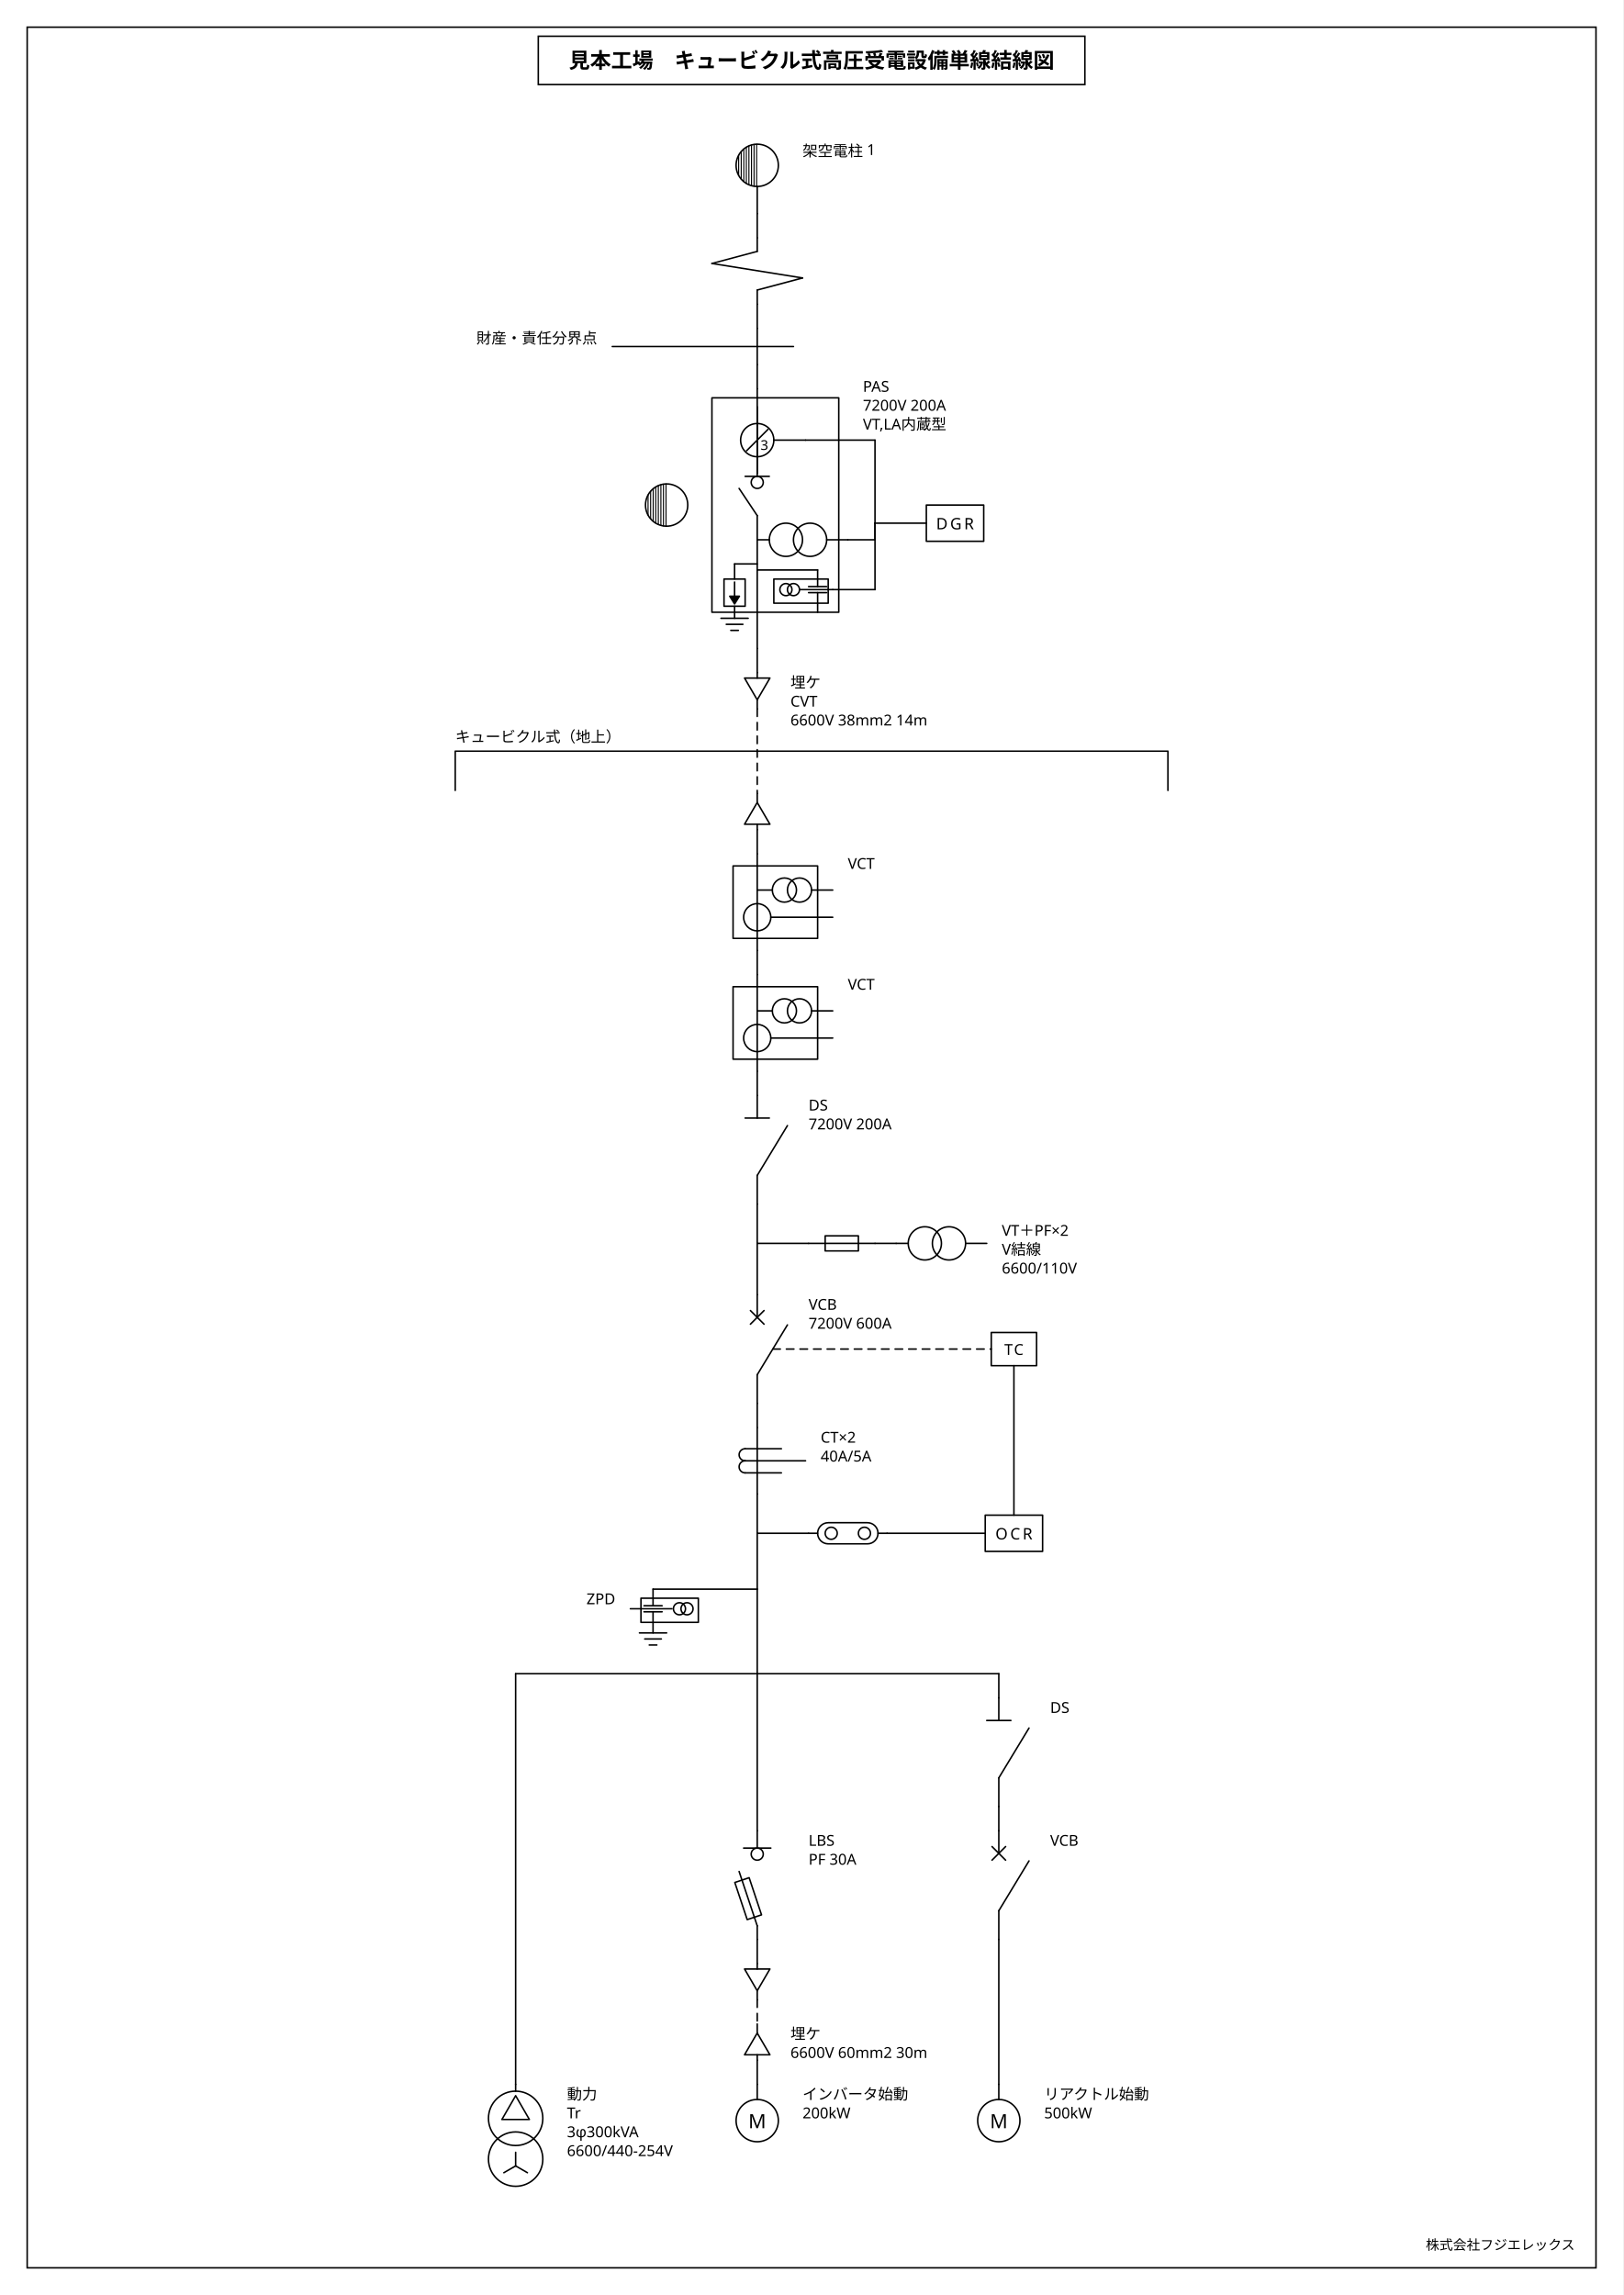
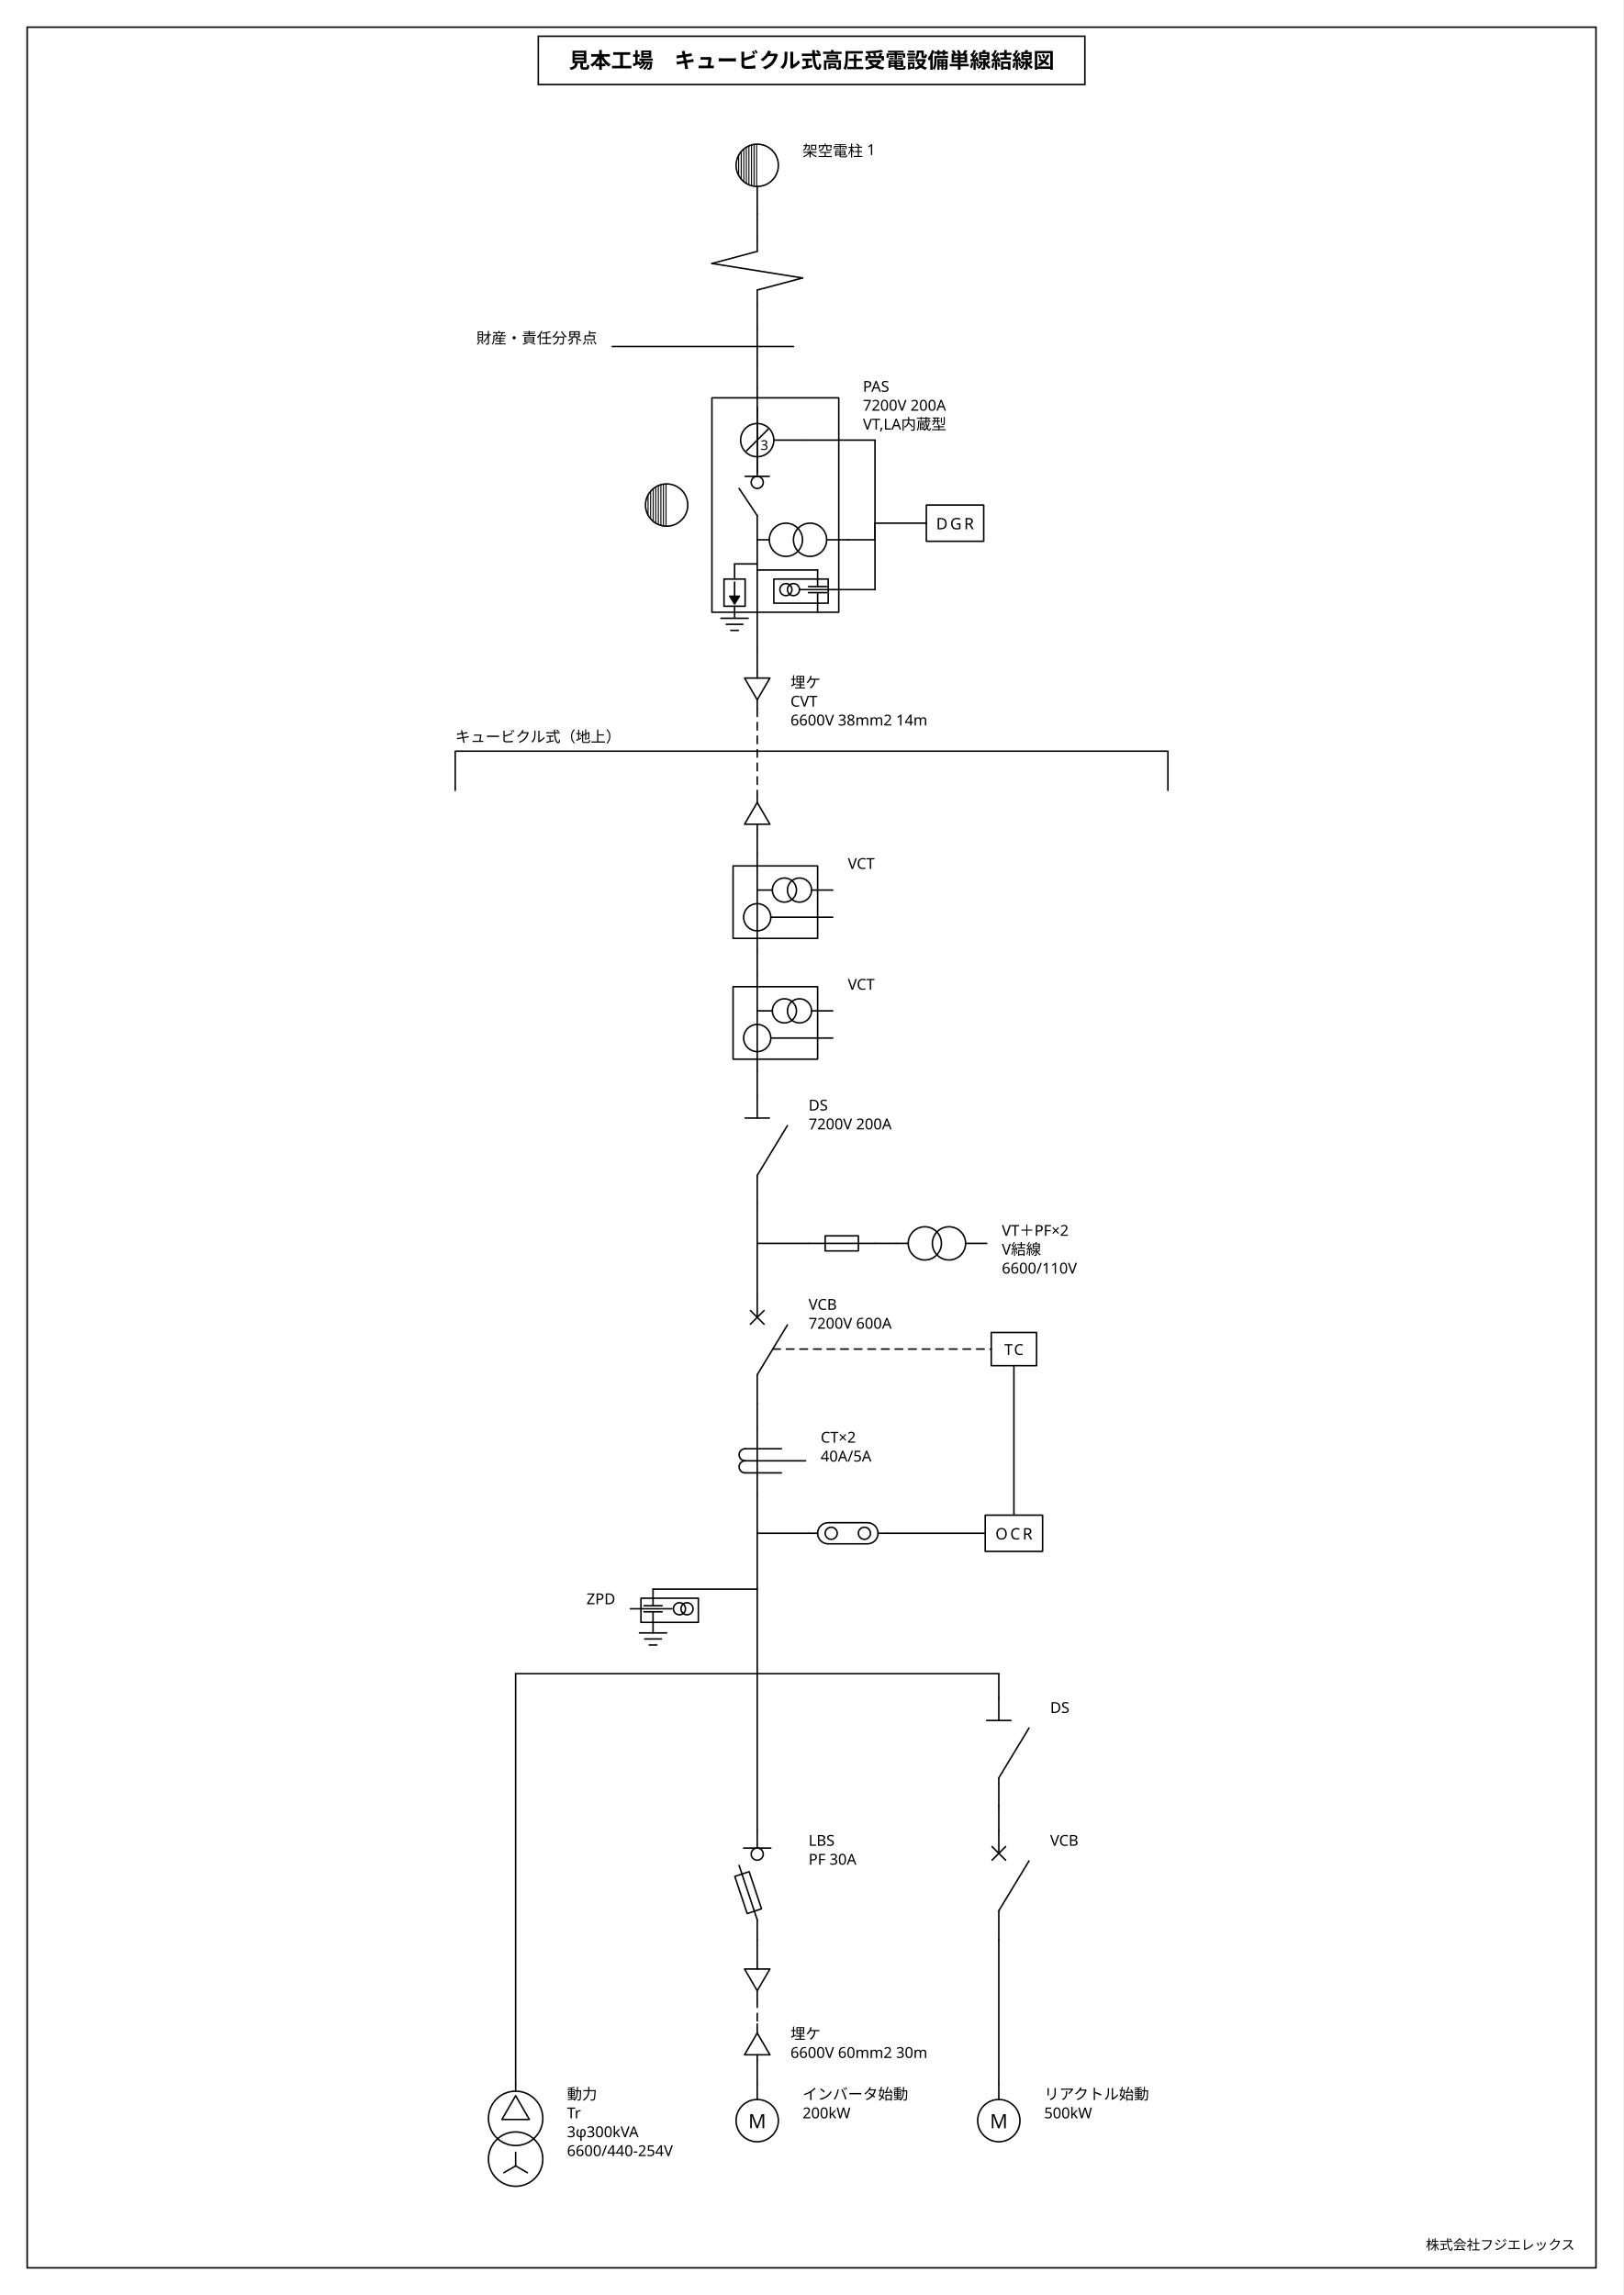
<svg xmlns="http://www.w3.org/2000/svg" viewBox="0 0 1075 1520" width="1075" height="1520">
  <rect x="0" y="0" width="1075" height="1520" fill="#fff" />
  <g stroke="#000" fill="none">
    <rect x="18" y="18" width="1039" height="1484" stroke-width="1" />
    <rect x="356.5" y="24" width="362" height="32" stroke-width="1" />
  </g>
  <text x="537.5" y="45" font-size="14" font-weight="700" text-anchor="middle" font-family="IPAGothic, 'IPAゴシック', 'Noto Sans JP', 'Hiragino Kaku Gothic ProN', 'Yu Gothic', sans-serif" fill="#000">見本工場　キュービクル式高圧受電設備単線結線図</text>
  <text x="1043" y="1490" font-size="9" text-anchor="end" font-family="IPAGothic, 'IPAゴシック', 'Noto Sans JP', 'Hiragino Kaku Gothic ProN', 'Yu Gothic', sans-serif" fill="#000">株式会社フジエレックス</text>
  <g transform="translate(501.5 93.5) scale(1)">
    <g stroke="#000" fill="none" stroke-linecap="round" stroke-linejoin="round" color="#000">
      <path d="M -200 404 L 272 404 M -200 404 L -200 430 M 272 404 L 272 430" fill="none" stroke-width="1" />
      <text x="-200" y="398" font-size="10" font-family="IPAGothic, 'IPAゴシック', 'Noto Sans JP', 'Hiragino Kaku Gothic ProN', 'Yu Gothic', sans-serif" fill="currentColor" stroke="none">キュービクル式（地上）</text>
      <line x1="0" y1="48" x2="0" y2="64" stroke-width="1" />
      <line x1="0" y1="108" x2="0" y2="124" stroke-width="1" />
      <line x1="0" y1="148" x2="0" y2="164" stroke-width="1" />
      <line x1="0" y1="280" x2="-15" y2="280" stroke-width="1" />
      <line x1="0" y1="284" x2="40" y2="284" stroke-width="1" />
      <line x1="32" y1="198" x2="78" y2="198" stroke-width="1" />
      <line x1="78" y1="198" x2="78" y2="253" stroke-width="1" />
      <line x1="60" y1="264" x2="78" y2="264" stroke-width="1" />
      <line x1="78" y1="264" x2="78" y2="253" stroke-width="1" />
      <line x1="50" y1="297" x2="78" y2="297" stroke-width="1" />
      <line x1="78" y1="297" x2="78" y2="253" stroke-width="1" />
      <line x1="78" y1="253" x2="112" y2="253" stroke-width="1" />
      <line x1="0" y1="336" x2="0" y2="352" stroke-width="1" />
      <line x1="0" y1="376" x2="0" y2="432" stroke-width="1" stroke-dasharray="5 4" />
      <line x1="0" y1="456" x2="0" y2="472" stroke-width="1" />
      <line x1="0" y1="536" x2="0" y2="552" stroke-width="1" />
      <line x1="0" y1="616" x2="0" y2="632" stroke-width="1" />
      <line x1="0" y1="704" x2="0" y2="730" stroke-width="1" />
      <line x1="0" y1="730" x2="34" y2="730" stroke-width="1" />
      <line x1="78" y1="730" x2="92" y2="730" stroke-width="1" />
      <line x1="0" y1="730" x2="0" y2="764" stroke-width="1" />
      <line x1="0" y1="836" x2="0" y2="852" stroke-width="1" />
      <line x1="0" y1="896" x2="0" y2="922" stroke-width="1" />
      <line x1="0" y1="922" x2="34" y2="922" stroke-width="1" />
      <line x1="86" y1="922" x2="151" y2="922" stroke-width="1" />
      <line x1="10.303" y1="800" x2="155" y2="800" stroke-width="1" stroke-dasharray="5 4" />
      <line x1="170" y1="811" x2="170" y2="910" stroke-width="1" />
      <line x1="0" y1="922" x2="0" y2="959" stroke-width="1" />
      <line x1="0" y1="959" x2="-69" y2="959" stroke-width="1" />
      <line x1="0" y1="959" x2="0" y2="1015" stroke-width="1" />
      <line x1="-160" y1="1015" x2="160" y2="1015" stroke-width="1" />
      <line x1="-160" y1="1015" x2="-160" y2="1287" stroke-width="1" />
      <line x1="0" y1="1015" x2="0" y2="1119" stroke-width="1" />
      <line x1="0" y1="1191" x2="0" y2="1207" stroke-width="1" />
      <line x1="0" y1="1231" x2="0" y2="1247" stroke-width="1" stroke-dasharray="5 4" />
      <line x1="0" y1="1271" x2="0" y2="1287" stroke-width="1" />
      <line x1="160" y1="1015" x2="160" y2="1031" stroke-width="1" />
      <line x1="160" y1="1103" x2="160" y2="1119" stroke-width="1" />
      <line x1="160" y1="1191" x2="160" y2="1287" stroke-width="1" />
      <g transform="translate(-16 0)">
        <circle cx="16" cy="16" r="14" fill="none" stroke-width="1" />
        <line x1="3.7" y1="9.313" x2="3.7" y2="22.687" stroke-width="0.7" />
        <line x1="5.4" y1="6.855" x2="5.4" y2="25.145" stroke-width="0.7" />
        <line x1="7.1" y1="5.193" x2="7.1" y2="26.807" stroke-width="0.7" />
        <line x1="8.8" y1="3.993" x2="8.8" y2="28.007" stroke-width="0.7" />
        <line x1="10.5" y1="3.126" x2="10.5" y2="28.874" stroke-width="0.7" />
        <line x1="12.2" y1="2.526" x2="12.2" y2="29.474" stroke-width="0.7" />
        <line x1="13.9" y1="2.158" x2="13.9" y2="29.842" stroke-width="0.7" />
        <line x1="15.6" y1="2.006" x2="15.6" y2="29.994" stroke-width="0.7" />
        <line x1="16" y1="30" x2="16" y2="48" stroke-width="1" />
      </g>
      <text x="30" y="10" font-size="10" text-anchor="start" font-family="IPAGothic, 'IPAゴシック', 'Noto Sans JP', 'Hiragino Kaku Gothic ProN', 'Yu Gothic', sans-serif" fill="currentColor" stroke="none">
        <tspan x="30" dy="0">架空電柱 1</tspan>
      </text>
      <g transform="translate(-30 64)">
        <line x1="30" y1="0" x2="30" y2="9" stroke-width="1" />
        <line x1="30" y1="9" x2="0" y2="17" stroke-width="1" />
        <line x1="0" y1="17" x2="60" y2="26.6" stroke-width="1" />
        <line x1="60" y1="26.6" x2="30" y2="34.6" stroke-width="1" />
        <line x1="30" y1="34.6" x2="30" y2="44" stroke-width="1" />
      </g>
      <g transform="translate(-96 124)">
        <line x1="96" y1="0" x2="96" y2="24" stroke-width="1" />
        <line x1="0" y1="12" x2="120" y2="12" stroke-width="1" />
      </g>
      <text x="-106" y="134" font-size="10" text-anchor="end" font-family="IPAGothic, 'IPAゴシック', 'Noto Sans JP', 'Hiragino Kaku Gothic ProN', 'Yu Gothic', sans-serif" fill="currentColor" stroke="none">
        <tspan x="-106" dy="0">財産・責任分界点</tspan>
      </text>
      <g transform="translate(-36 164)">
        <line x1="36" y1="0" x2="36" y2="6" stroke-width="1" />
        <rect x="6" y="6" width="84" height="142" fill="none" stroke-width="1" />
        <line x1="36" y1="6" x2="36" y2="58" stroke-width="1" />
        <line x1="28" y1="58" x2="44" y2="58" stroke-width="1" />
        <circle cx="36" cy="62" r="4" fill="none" stroke-width="1" />
        <line x1="36" y1="84" x2="24" y2="66" stroke-width="1" />
        <line x1="36" y1="84" x2="36" y2="172" stroke-width="1" />
      </g>
      <text x="70" y="166" font-size="10" text-anchor="start" font-family="IPAGothic, 'IPAゴシック', 'Noto Sans JP', 'Hiragino Kaku Gothic ProN', 'Yu Gothic', sans-serif" fill="currentColor" stroke="none">
        <tspan x="70" dy="0">PAS</tspan>
        <tspan x="70" dy="12.5">7200V 200A</tspan>
        <tspan x="70" dy="12.5">VT,LA内蔵型</tspan>
      </text>
      <g transform="translate(-76 225)">
        <circle cx="16" cy="16" r="14" fill="none" stroke-width="1" />
        <line x1="3.7" y1="9.313" x2="3.7" y2="22.687" stroke-width="0.7" />
        <line x1="5.4" y1="6.855" x2="5.4" y2="25.145" stroke-width="0.7" />
        <line x1="7.1" y1="5.193" x2="7.1" y2="26.807" stroke-width="0.7" />
        <line x1="8.8" y1="3.993" x2="8.8" y2="28.007" stroke-width="0.7" />
        <line x1="10.5" y1="3.126" x2="10.5" y2="28.874" stroke-width="0.7" />
        <line x1="12.2" y1="2.526" x2="12.2" y2="29.474" stroke-width="0.7" />
        <line x1="13.9" y1="2.158" x2="13.9" y2="29.842" stroke-width="0.7" />
        <line x1="15.6" y1="2.006" x2="15.6" y2="29.994" stroke-width="0.7" />
      </g>
      <g transform="translate(-20 176)">
        <line x1="20" y1="0" x2="20" y2="44" stroke-width="1" />
        <circle cx="20" cy="22" r="11" fill="none" stroke-width="1" />
        <line x1="12.929" y1="29.071" x2="27.071" y2="14.929" stroke-width="1" />
        <text x="24.75" y="25" font-size="9" text-anchor="middle" dominant-baseline="central" font-family="IPAGothic, 'IPAゴシック', 'Noto Sans JP', 'Hiragino Kaku Gothic ProN', 'Yu Gothic', sans-serif" fill="currentColor" stroke="none">3</text>
        <line x1="31" y1="22" x2="52" y2="22" stroke-width="1" />
      </g>
      <g transform="translate(0 249)">
        <line x1="0" y1="15" x2="8" y2="15" stroke-width="1" />
        <circle cx="19" cy="15" r="11" fill="none" stroke-width="1" />
        <circle cx="35" cy="15" r="11" fill="none" stroke-width="1" />
        <line x1="46" y1="15" x2="60" y2="15" stroke-width="1" />
      </g>
      <g transform="translate(-35 280)">
        <line x1="20" y1="0" x2="20" y2="10" stroke-width="1" />
        <rect x="13" y="10" width="14" height="18" fill="none" stroke-width="1" />
        <line x1="20" y1="12" x2="20" y2="23" stroke-width="1" />
        <polygon points="16.8,21.38 20,26.5 23.2,21.38" fill="currentColor" stroke-width="1" />
        <line x1="20" y1="28" x2="20" y2="36" stroke-width="1" />
        <line x1="11" y1="36" x2="29" y2="36" stroke-width="1" />
        <line x1="14.5" y1="40" x2="25.5" y2="40" stroke-width="1" />
        <line x1="17.5" y1="44" x2="22.5" y2="44" stroke-width="1" />
      </g>
      <g transform="translate(10 284)">
        <line x1="30" y1="0" x2="30" y2="11" stroke-width="1" />
        <rect x="1" y="6" width="36" height="16" fill="none" stroke-width="1" />
        <line x1="24" y1="11" x2="36" y2="11" stroke-width="1" />
        <line x1="24" y1="15" x2="36" y2="15" stroke-width="1" />
        <line x1="30" y1="15" x2="30" y2="28" stroke-width="1" />
        <line x1="18" y1="13" x2="40" y2="13" stroke-width="1" />
        <circle cx="9" cy="13" r="4" fill="none" stroke-width="1" />
        <circle cx="14" cy="13" r="4" fill="none" stroke-width="1" />
      </g>
      <g transform="translate(112 241)">
        <rect x="0" y="0" width="38" height="24" fill="none" stroke-width="1" />
        <text x="19" y="12" font-size="10.5" text-anchor="middle" dominant-baseline="central" font-family="IPAGothic, 'IPAゴシック', 'Noto Sans JP', 'Hiragino Kaku Gothic ProN', 'Yu Gothic', sans-serif" letter-spacing="1.6" fill="currentColor" stroke="none">DGR</text>
      </g>
      <g transform="translate(-12 352)">
        <line x1="12" y1="0" x2="12" y2="3.6" stroke-width="1" />
        <polygon points="3.6,3.6 20.4,3.6 12,18" fill="none" stroke-width="1" />
        <line x1="12" y1="18" x2="12" y2="24" stroke-width="1" />
      </g>
      <text x="22" y="362" font-size="10" text-anchor="start" font-family="IPAGothic, 'IPAゴシック', 'Noto Sans JP', 'Hiragino Kaku Gothic ProN', 'Yu Gothic', sans-serif" fill="currentColor" stroke="none">
        <tspan x="22" dy="0">埋ケ</tspan>
        <tspan x="22" dy="12.5">CVT</tspan>
        <tspan x="22" dy="12.5">6600V 38mm2 14m</tspan>
      </text>
      <g transform="translate(-12 432) rotate(180 12 12)">
        <line x1="12" y1="0" x2="12" y2="3.6" stroke-width="1" />
        <polygon points="3.6,3.6 20.4,3.6 12,18" fill="none" stroke-width="1" />
        <line x1="12" y1="18" x2="12" y2="24" stroke-width="1" />
      </g>
      <g transform="translate(-22 472)">
        <line x1="22" y1="0" x2="22" y2="64" stroke-width="1" />
        <rect x="6" y="8" width="56" height="48" fill="none" stroke-width="1" />
        <line x1="22" y1="24" x2="32" y2="24" stroke-width="1" />
        <circle cx="40" cy="24" r="8" fill="none" stroke-width="1" />
        <circle cx="50" cy="24" r="8" fill="none" stroke-width="1" />
        <line x1="58" y1="24" x2="72" y2="24" stroke-width="1" />
        <circle cx="22" cy="42" r="9" fill="none" stroke-width="1" />
        <line x1="31" y1="42" x2="72" y2="42" stroke-width="1" />
      </g>
      <text x="60" y="482" font-size="10" text-anchor="start" font-family="IPAGothic, 'IPAゴシック', 'Noto Sans JP', 'Hiragino Kaku Gothic ProN', 'Yu Gothic', sans-serif" fill="currentColor" stroke="none">
        <tspan x="60" dy="0">VCT</tspan>
      </text>
      <g transform="translate(-22 552)">
        <line x1="22" y1="0" x2="22" y2="64" stroke-width="1" />
        <rect x="6" y="8" width="56" height="48" fill="none" stroke-width="1" />
        <line x1="22" y1="24" x2="32" y2="24" stroke-width="1" />
        <circle cx="40" cy="24" r="8" fill="none" stroke-width="1" />
        <circle cx="50" cy="24" r="8" fill="none" stroke-width="1" />
        <line x1="58" y1="24" x2="72" y2="24" stroke-width="1" />
        <circle cx="22" cy="42" r="9" fill="none" stroke-width="1" />
        <line x1="31" y1="42" x2="72" y2="42" stroke-width="1" />
      </g>
      <text x="60" y="562" font-size="10" text-anchor="start" font-family="IPAGothic, 'IPAゴシック', 'Noto Sans JP', 'Hiragino Kaku Gothic ProN', 'Yu Gothic', sans-serif" fill="currentColor" stroke="none">
        <tspan x="60" dy="0">VCT</tspan>
      </text>
      <g transform="translate(-24 632)">
        <line x1="24" y1="0" x2="24" y2="15" stroke-width="1" />
        <line x1="16" y1="15" x2="32" y2="15" stroke-width="1" />
        <line x1="24" y1="53" x2="44" y2="20" stroke-width="1" />
        <line x1="24" y1="53" x2="24" y2="72" stroke-width="1" />
      </g>
      <text x="34" y="642" font-size="10" text-anchor="start" font-family="IPAGothic, 'IPAゴシック', 'Noto Sans JP', 'Hiragino Kaku Gothic ProN', 'Yu Gothic', sans-serif" fill="currentColor" stroke="none">
        <tspan x="34" dy="0">DS</tspan>
        <tspan x="34" dy="12.5">7200V 200A</tspan>
      </text>
      <g transform="translate(36 708) rotate(-90 20 22)">
        <line x1="20" y1="0" x2="20" y2="44" stroke-width="1" />
        <rect x="15" y="11" width="10" height="22" fill="none" stroke-width="1" />
      </g>
      <g transform="translate(92 715)">
        <line x1="0" y1="15" x2="8" y2="15" stroke-width="1" />
        <circle cx="19" cy="15" r="11" fill="none" stroke-width="1" />
        <circle cx="35" cy="15" r="11" fill="none" stroke-width="1" />
        <line x1="46" y1="15" x2="60" y2="15" stroke-width="1" />
      </g>
      <text x="162" y="725" font-size="10" text-anchor="start" font-family="IPAGothic, 'IPAゴシック', 'Noto Sans JP', 'Hiragino Kaku Gothic ProN', 'Yu Gothic', sans-serif" fill="currentColor" stroke="none">
        <tspan x="162" dy="0">VT＋PF×2</tspan>
        <tspan x="162" dy="12.5">V結線</tspan>
        <tspan x="162" dy="12.5">6600/110V</tspan>
      </text>
      <g transform="translate(-24 764)">
        <line x1="24" y1="0" x2="24" y2="15" stroke-width="1" />
        <line x1="19.5" y1="10.5" x2="28.5" y2="19.5" stroke-width="1" />
        <line x1="28.5" y1="10.5" x2="19.5" y2="19.5" stroke-width="1" />
        <line x1="24" y1="53" x2="44" y2="20" stroke-width="1" />
        <line x1="24" y1="53" x2="24" y2="72" stroke-width="1" />
      </g>
      <text x="34" y="774" font-size="10" text-anchor="start" font-family="IPAGothic, 'IPAゴシック', 'Noto Sans JP', 'Hiragino Kaku Gothic ProN', 'Yu Gothic', sans-serif" fill="currentColor" stroke="none">
        <tspan x="34" dy="0">VCB</tspan>
        <tspan x="34" dy="12.5">7200V 600A</tspan>
      </text>
      <g transform="translate(-24 852)">
        <line x1="24" y1="0" x2="24" y2="44" stroke-width="1" />
        <line x1="16" y1="14" x2="40" y2="14" stroke-width="1" />
        <line x1="16" y1="30" x2="40" y2="30" stroke-width="1" />
        <line x1="16" y1="22" x2="56" y2="22" stroke-width="1" />
        <path d="M 16 14 A 4 4 0 0 0 16 22" fill="none" stroke-width="1" />
        <path d="M 16 22 A 4 4 0 0 0 16 30" fill="none" stroke-width="1" />
      </g>
      <text x="42" y="862" font-size="10" text-anchor="start" font-family="IPAGothic, 'IPAゴシック', 'Noto Sans JP', 'Hiragino Kaku Gothic ProN', 'Yu Gothic', sans-serif" fill="currentColor" stroke="none">
        <tspan x="42" dy="0">CT×2</tspan>
        <tspan x="42" dy="12.5">40A/5A</tspan>
      </text>
      <g transform="translate(34 911)">
        <line x1="0" y1="11" x2="6" y2="11" stroke-width="1" />
        <rect x="6" y="4" width="40" height="14" rx="7" fill="none" stroke-width="1" />
        <circle cx="15" cy="11" r="4" fill="none" stroke-width="1" />
        <circle cx="37" cy="11" r="4" fill="none" stroke-width="1" />
        <line x1="46" y1="11" x2="52" y2="11" stroke-width="1" />
      </g>
      <g transform="translate(151 910)">
        <rect x="0" y="0" width="38" height="24" fill="none" stroke-width="1" />
        <text x="19" y="12" font-size="10.5" text-anchor="middle" dominant-baseline="central" font-family="IPAGothic, 'IPAゴシック', 'Noto Sans JP', 'Hiragino Kaku Gothic ProN', 'Yu Gothic', sans-serif" letter-spacing="1.6" fill="currentColor" stroke="none">OCR</text>
      </g>
      <g transform="translate(155 789)">
        <rect x="0" y="0" width="30" height="22" fill="none" stroke-width="1" />
        <text x="15" y="11" font-size="10" text-anchor="middle" dominant-baseline="central" font-family="IPAGothic, 'IPAゴシック', 'Noto Sans JP', 'Hiragino Kaku Gothic ProN', 'Yu Gothic', sans-serif" letter-spacing="1" fill="currentColor" stroke="none">TC</text>
      </g>
      <g transform="translate(-84 959)">
        <line x1="15" y1="0" x2="15" y2="11" stroke-width="1" />
        <rect x="7" y="6" width="38" height="16" fill="none" stroke-width="1" />
        <line x1="9" y1="11" x2="21" y2="11" stroke-width="1" />
        <line x1="9" y1="15" x2="21" y2="15" stroke-width="1" />
        <line x1="15" y1="15" x2="15" y2="29" stroke-width="1" />
        <line x1="6" y1="29" x2="24" y2="29" stroke-width="1" />
        <line x1="9.5" y1="33" x2="20.5" y2="33" stroke-width="1" />
        <line x1="12.5" y1="37" x2="17.5" y2="37" stroke-width="1" />
        <line x1="0" y1="13" x2="27.5" y2="13" stroke-width="1" />
        <circle cx="32.5" cy="13" r="4" fill="none" stroke-width="1" />
        <circle cx="37.5" cy="13" r="4" fill="none" stroke-width="1" />
      </g>
      <text x="-94" y="969" font-size="10" text-anchor="end" font-family="IPAGothic, 'IPAゴシック', 'Noto Sans JP', 'Hiragino Kaku Gothic ProN', 'Yu Gothic', sans-serif" fill="currentColor" stroke="none">
        <tspan x="-94" dy="0">ZPD</tspan>
      </text>
      <g transform="translate(-184 1287)">
        <line x1="24" y1="0" x2="24" y2="4.5" stroke-width="1" />
        <circle cx="24" cy="22.5" r="18" fill="none" stroke-width="1" />
        <circle cx="24" cy="49.5" r="18" fill="none" stroke-width="1" />
        <polygon points="24,7.5 33.093,23.25 14.907,23.25" fill="none" stroke-width="1" />
        <line x1="24" y1="54" x2="24" y2="45" stroke-width="1" />
        <line x1="24" y1="54" x2="31.794" y2="58.5" stroke-width="1" />
        <line x1="24" y1="54" x2="16.206" y2="58.5" stroke-width="1" />
      </g>
      <text x="-126" y="1297" font-size="10" text-anchor="start" font-family="IPAGothic, 'IPAゴシック', 'Noto Sans JP', 'Hiragino Kaku Gothic ProN', 'Yu Gothic', sans-serif" fill="currentColor" stroke="none">
        <tspan x="-126" dy="0">動力</tspan>
        <tspan x="-126" dy="12.5">Tr</tspan>
        <tspan x="-126" dy="12.5">3φ300kVA</tspan>
        <tspan x="-126" dy="12.5">6600/440-254V</tspan>
      </text>
      <g transform="translate(-24 1119)">
        <line x1="24" y1="0" x2="24" y2="11.5" stroke-width="1" />
        <line x1="15" y1="11.5" x2="33" y2="11.5" stroke-width="1" />
        <circle cx="24" cy="15.5" r="4" fill="none" stroke-width="1" />
-         <line x1="24" y1="63" x2="12" y2="27" stroke-width="1" />
-         <polygon points="26.843,55.719 18.643,31.119 9.157,34.281 17.357,58.881" fill="none" stroke-width="1" />
-         <line x1="24" y1="63" x2="24" y2="72" stroke-width="1" />
+         <line x1="24" y1="59" x2="12" y2="23" stroke-width="1" />
+         <polygon points="26.843,51.719 18.643,27.119 9.157,30.281 17.357,54.881" fill="none" stroke-width="1" />
+         <line x1="24" y1="59" x2="24" y2="72" stroke-width="1" />
      </g>
      <text x="34" y="1129" font-size="10" text-anchor="start" font-family="IPAGothic, 'IPAゴシック', 'Noto Sans JP', 'Hiragino Kaku Gothic ProN', 'Yu Gothic', sans-serif" fill="currentColor" stroke="none">
        <tspan x="34" dy="0">LBS</tspan>
        <tspan x="34" dy="12.5">PF 30A</tspan>
      </text>
      <g transform="translate(-12 1207)">
        <line x1="12" y1="0" x2="12" y2="3.6" stroke-width="1" />
        <polygon points="3.6,3.6 20.4,3.6 12,18" fill="none" stroke-width="1" />
        <line x1="12" y1="18" x2="12" y2="24" stroke-width="1" />
      </g>
      <g transform="translate(-12 1247) rotate(180 12 12)">
        <line x1="12" y1="0" x2="12" y2="3.6" stroke-width="1" />
        <polygon points="3.6,3.6 20.4,3.6 12,18" fill="none" stroke-width="1" />
        <line x1="12" y1="18" x2="12" y2="24" stroke-width="1" />
      </g>
      <text x="22" y="1257" font-size="10" text-anchor="start" font-family="IPAGothic, 'IPAゴシック', 'Noto Sans JP', 'Hiragino Kaku Gothic ProN', 'Yu Gothic', sans-serif" fill="currentColor" stroke="none">
        <tspan x="22" dy="0">埋ケ</tspan>
        <tspan x="22" dy="12.5">6600V 60mm2 30m</tspan>
      </text>
      <g transform="translate(-20 1287)">
        <line x1="20" y1="0" x2="20" y2="10" stroke-width="1" />
        <circle cx="20" cy="24" r="14" fill="none" stroke-width="1" />
        <text x="20" y="24" font-size="13" text-anchor="middle" dominant-baseline="central" font-family="IPAGothic, 'IPAゴシック', 'Noto Sans JP', 'Hiragino Kaku Gothic ProN', 'Yu Gothic', sans-serif" fill="currentColor" stroke="none">M</text>
      </g>
      <text x="30" y="1297" font-size="10" text-anchor="start" font-family="IPAGothic, 'IPAゴシック', 'Noto Sans JP', 'Hiragino Kaku Gothic ProN', 'Yu Gothic', sans-serif" fill="currentColor" stroke="none">
        <tspan x="30" dy="0">インバータ始動</tspan>
        <tspan x="30" dy="12.5">200kW</tspan>
      </text>
      <g transform="translate(136 1031)">
        <line x1="24" y1="0" x2="24" y2="15" stroke-width="1" />
        <line x1="16" y1="15" x2="32" y2="15" stroke-width="1" />
        <line x1="24" y1="53" x2="44" y2="20" stroke-width="1" />
        <line x1="24" y1="53" x2="24" y2="72" stroke-width="1" />
      </g>
      <text x="194" y="1041" font-size="10" text-anchor="start" font-family="IPAGothic, 'IPAゴシック', 'Noto Sans JP', 'Hiragino Kaku Gothic ProN', 'Yu Gothic', sans-serif" fill="currentColor" stroke="none">
        <tspan x="194" dy="0">DS</tspan>
      </text>
      <g transform="translate(136 1119)">
        <line x1="24" y1="0" x2="24" y2="15" stroke-width="1" />
        <line x1="19.5" y1="10.5" x2="28.5" y2="19.5" stroke-width="1" />
        <line x1="28.5" y1="10.5" x2="19.5" y2="19.5" stroke-width="1" />
        <line x1="24" y1="53" x2="44" y2="20" stroke-width="1" />
        <line x1="24" y1="53" x2="24" y2="72" stroke-width="1" />
      </g>
      <text x="194" y="1129" font-size="10" text-anchor="start" font-family="IPAGothic, 'IPAゴシック', 'Noto Sans JP', 'Hiragino Kaku Gothic ProN', 'Yu Gothic', sans-serif" fill="currentColor" stroke="none">
        <tspan x="194" dy="0">VCB</tspan>
      </text>
      <g transform="translate(140 1287)">
        <line x1="20" y1="0" x2="20" y2="10" stroke-width="1" />
        <circle cx="20" cy="24" r="14" fill="none" stroke-width="1" />
        <text x="20" y="24" font-size="13" text-anchor="middle" dominant-baseline="central" font-family="IPAGothic, 'IPAゴシック', 'Noto Sans JP', 'Hiragino Kaku Gothic ProN', 'Yu Gothic', sans-serif" fill="currentColor" stroke="none">M</text>
      </g>
      <text x="190" y="1297" font-size="10" text-anchor="start" font-family="IPAGothic, 'IPAゴシック', 'Noto Sans JP', 'Hiragino Kaku Gothic ProN', 'Yu Gothic', sans-serif" fill="currentColor" stroke="none">
        <tspan x="190" dy="0">リアクトル始動</tspan>
        <tspan x="190" dy="12.5">500kW</tspan>
      </text>
    </g>
  </g>
</svg>
